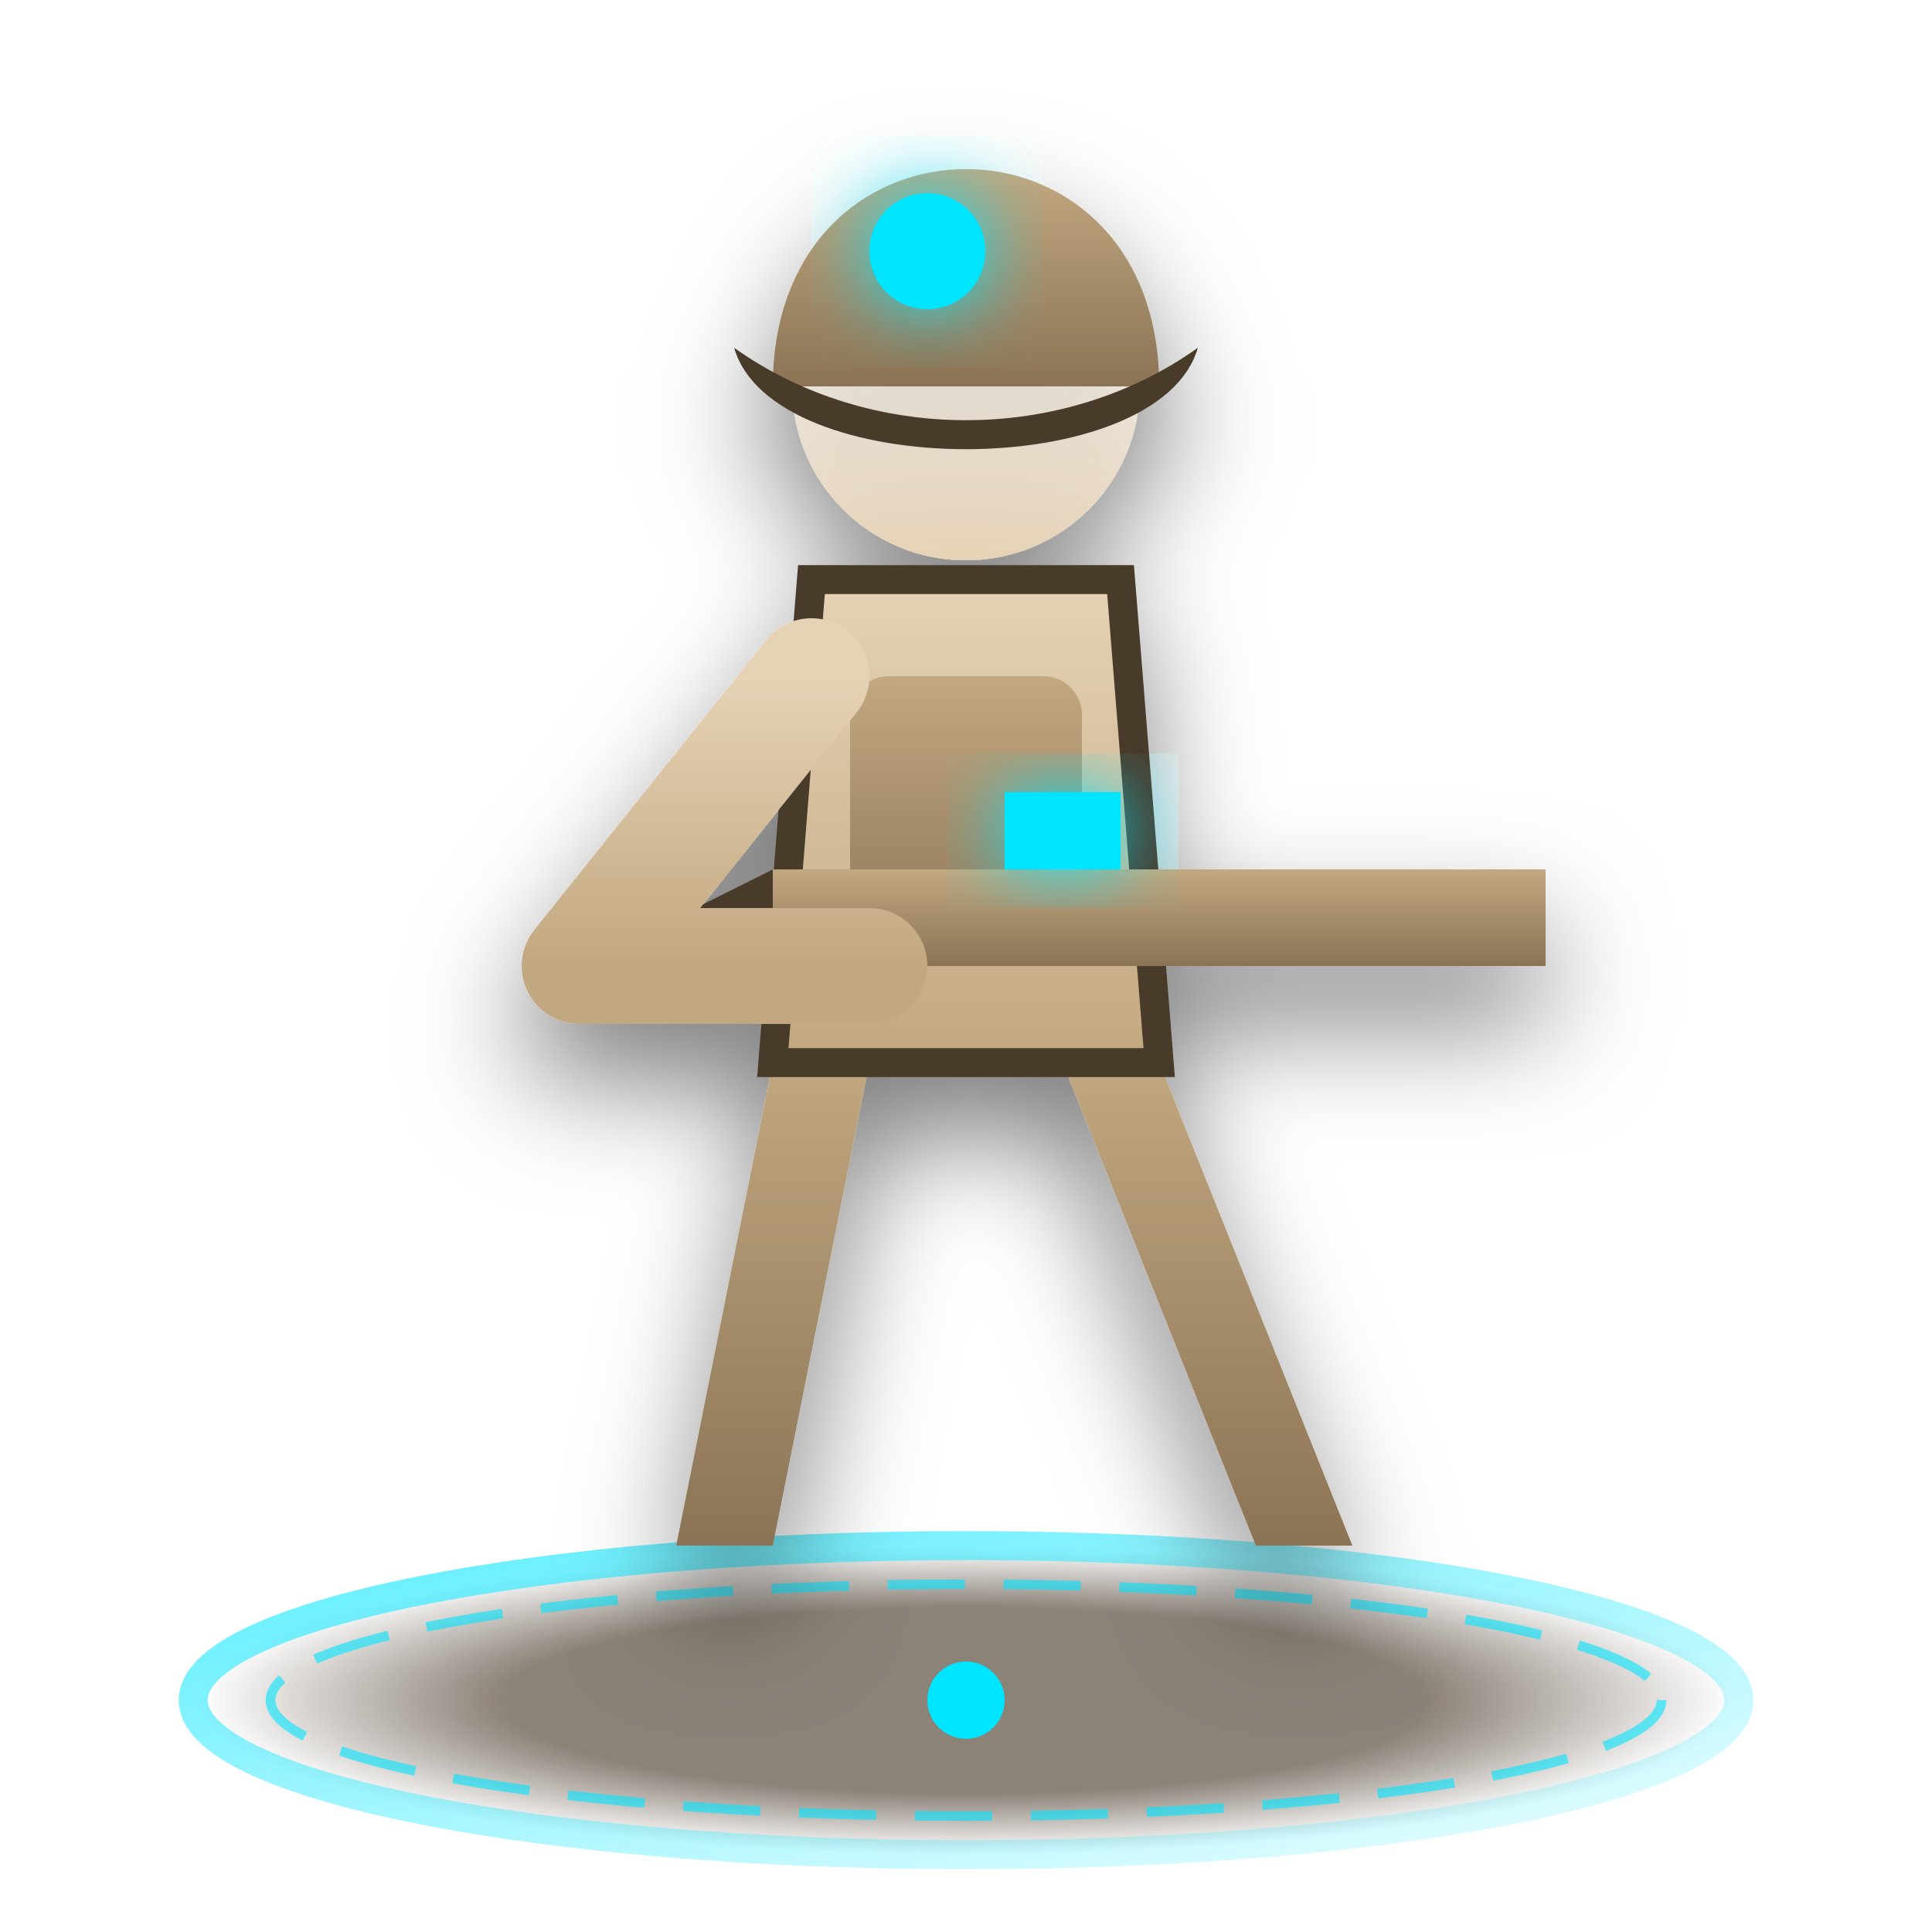
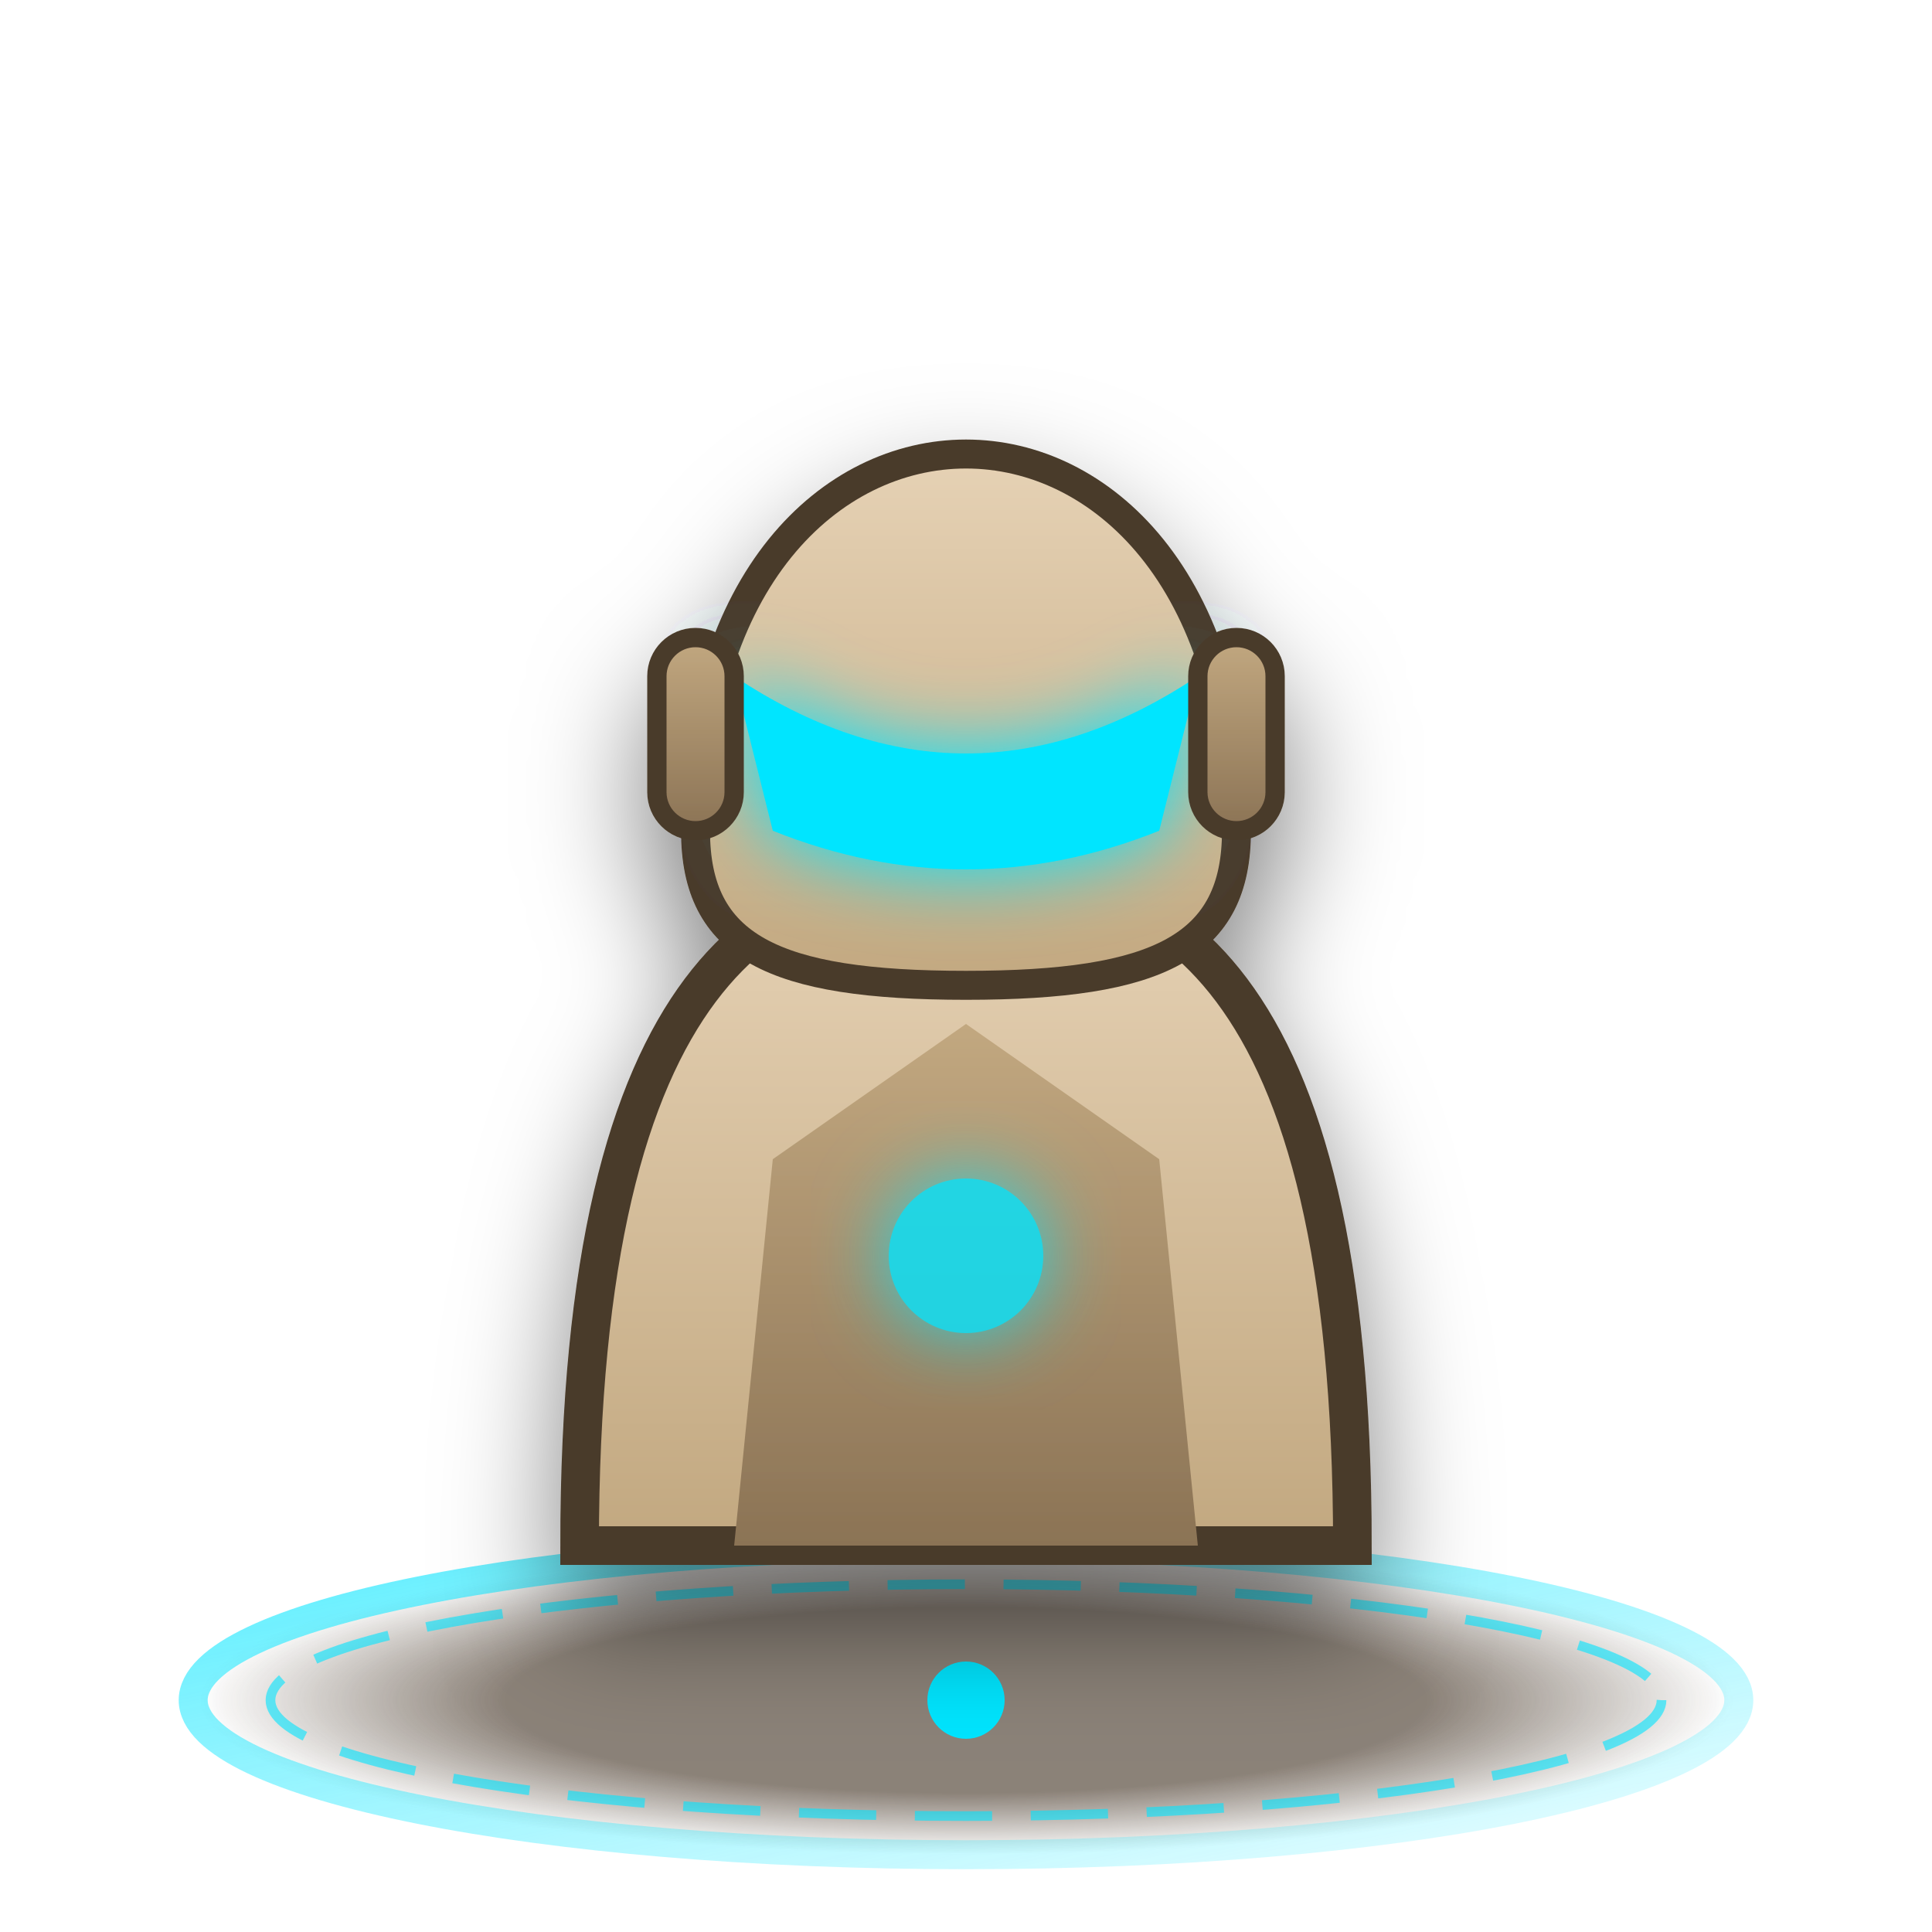
<svg xmlns="http://www.w3.org/2000/svg" viewBox="0 0 100 100">
  <defs>
    <filter id="drop-shadow" x="-20%" y="-20%" width="140%" height="140%">
      <feDropShadow dx="0" dy="3" stdDeviation="3" flood-color="rgba(0,0,0,0.5)" />
    </filter>
    <filter id="glow" x="-50%" y="-50%" width="200%" height="200%">
      <feGaussianBlur stdDeviation="2" result="blur" />
      <feMerge>
        <feMergeNode in="blur" />
        <feMergeNode in="SourceGraphic" />
      </feMerge>
    </filter>
    <linearGradient id="mainGrad" x1="0%" y1="0%" x2="0%" y2="100%">
      <stop offset="0%" stop-color="#e6d2b5" />
      <stop offset="100%" stop-color="#c2a880" />
    </linearGradient>
    <linearGradient id="lightGrad" x1="0%" y1="0%" x2="0%" y2="100%">
      <stop offset="0%" stop-color="#ffffff" stop-opacity="0.3" />
      <stop offset="100%" stop-color="#e6d2b5" />
    </linearGradient>
    <linearGradient id="darkGrad" x1="0%" y1="0%" x2="0%" y2="100%">
      <stop offset="0%" stop-color="#c2a880" />
      <stop offset="100%" stop-color="#8b7355" />
    </linearGradient>
    <linearGradient id="accentGrad" x1="0%" y1="0%" x2="100%" y2="100%">
      <stop offset="0%" stop-color="#00e5ff" stop-opacity="0.8" />
      <stop offset="100%" stop-color="#00e5ff" stop-opacity="0.1" />
    </linearGradient>
    <radialGradient id="baseGrad" cx="50%" cy="50%" r="50%">
      <stop offset="60%" stop-color="#4a3b2c" stop-opacity="0.8" />
      <stop offset="100%" stop-color="#4a3b2c" stop-opacity="0" />
    </radialGradient>
  </defs>
  <ellipse cx="50" cy="88" rx="40" ry="8" fill="url(#baseGrad)" stroke="url(#accentGrad)" stroke-width="1.5" opacity="0.8" />
  <ellipse cx="50" cy="88" rx="36" ry="6" fill="none" stroke="#00e5ff" stroke-width="0.5" opacity="0.6" stroke-dasharray="4 2" />
  <circle cx="50" cy="88" r="2" fill="#00e5ff" />
  <g filter="url(#drop-shadow)">
    <g transform="translate(0,-5)">
-       <path d="M 45 60 L 40 85 L 35 85 L 40 60 Z" fill="url(#darkGrad)" />
-       <path d="M 55 60 L 65 85 L 70 85 L 60 60 Z" fill="url(#darkGrad)" />
-       <polygon points="42,35 58,35 60,60 40,60" fill="url(#mainGrad)" stroke="#4a3b2c" stroke-width="1.5" />
-       <rect x="44" y="40" width="12" height="15" fill="url(#darkGrad)" rx="2" />
-       <rect x="40" y="50" width="40" height="5" fill="url(#darkGrad)" />
-       <polygon points="40,50 32,54 32,58 40,54" fill="#4a3b2c" />
-       <rect x="52" y="46" width="6" height="4" fill="#00e5ff" filter="url(#glow)" />
-       <path d="M 42 40 L 30 55 L 45 55" fill="none" stroke="url(#mainGrad)" stroke-width="6" stroke-linecap="round" stroke-linejoin="round" />
-       <circle cx="50" cy="25" r="9" fill="url(#lightGrad)" />
-       <path d="M 40 25 C 40 10, 60 10, 60 25 Z" fill="url(#darkGrad)" />
-       <path d="M 38 23 C 45 28, 55 28, 62 23 C 60 30, 40 30, 38 23 Z" fill="#4a3b2c" />
-       <circle cx="48" cy="18" r="3" fill="#00e5ff" filter="url(#glow)" />
+       <path d="M 30 85 C 30 55, 40 50, 50 50 C 60 50, 70 55, 70 85 Z" fill="url(#mainGrad)" stroke="#4a3b2c" stroke-width="2" />
+       <path d="M 38 85 L 40 65 L 50 58 L 60 65 L 62 85 Z" fill="url(#darkGrad)" />
+       <circle cx="50" cy="70" r="4" fill="#00e5ff" filter="url(#glow)" opacity="0.8" />
+       <rect x="43" y="45" width="14" height="10" fill="#4a3b2c" />
+       <path d="M 36 48 C 36 22, 64 22, 64 48 C 64 54, 60 56, 50 56 C 40 56, 36 54, 36 48 Z" fill="url(#mainGrad)" stroke="#4a3b2c" stroke-width="1.5" />
+       <path d="M 38 40 Q 50 48 62 40 L 60 48 Q 50 52 40 48 Z" fill="#00e5ff" filter="url(#glow)" />
+       <rect x="34" y="38" width="4" height="10" rx="2" fill="url(#darkGrad)" stroke="#4a3b2c" stroke-width="1" />
+       <rect x="62" y="38" width="4" height="10" rx="2" fill="url(#darkGrad)" stroke="#4a3b2c" stroke-width="1" />
    </g>
  </g>
</svg>
